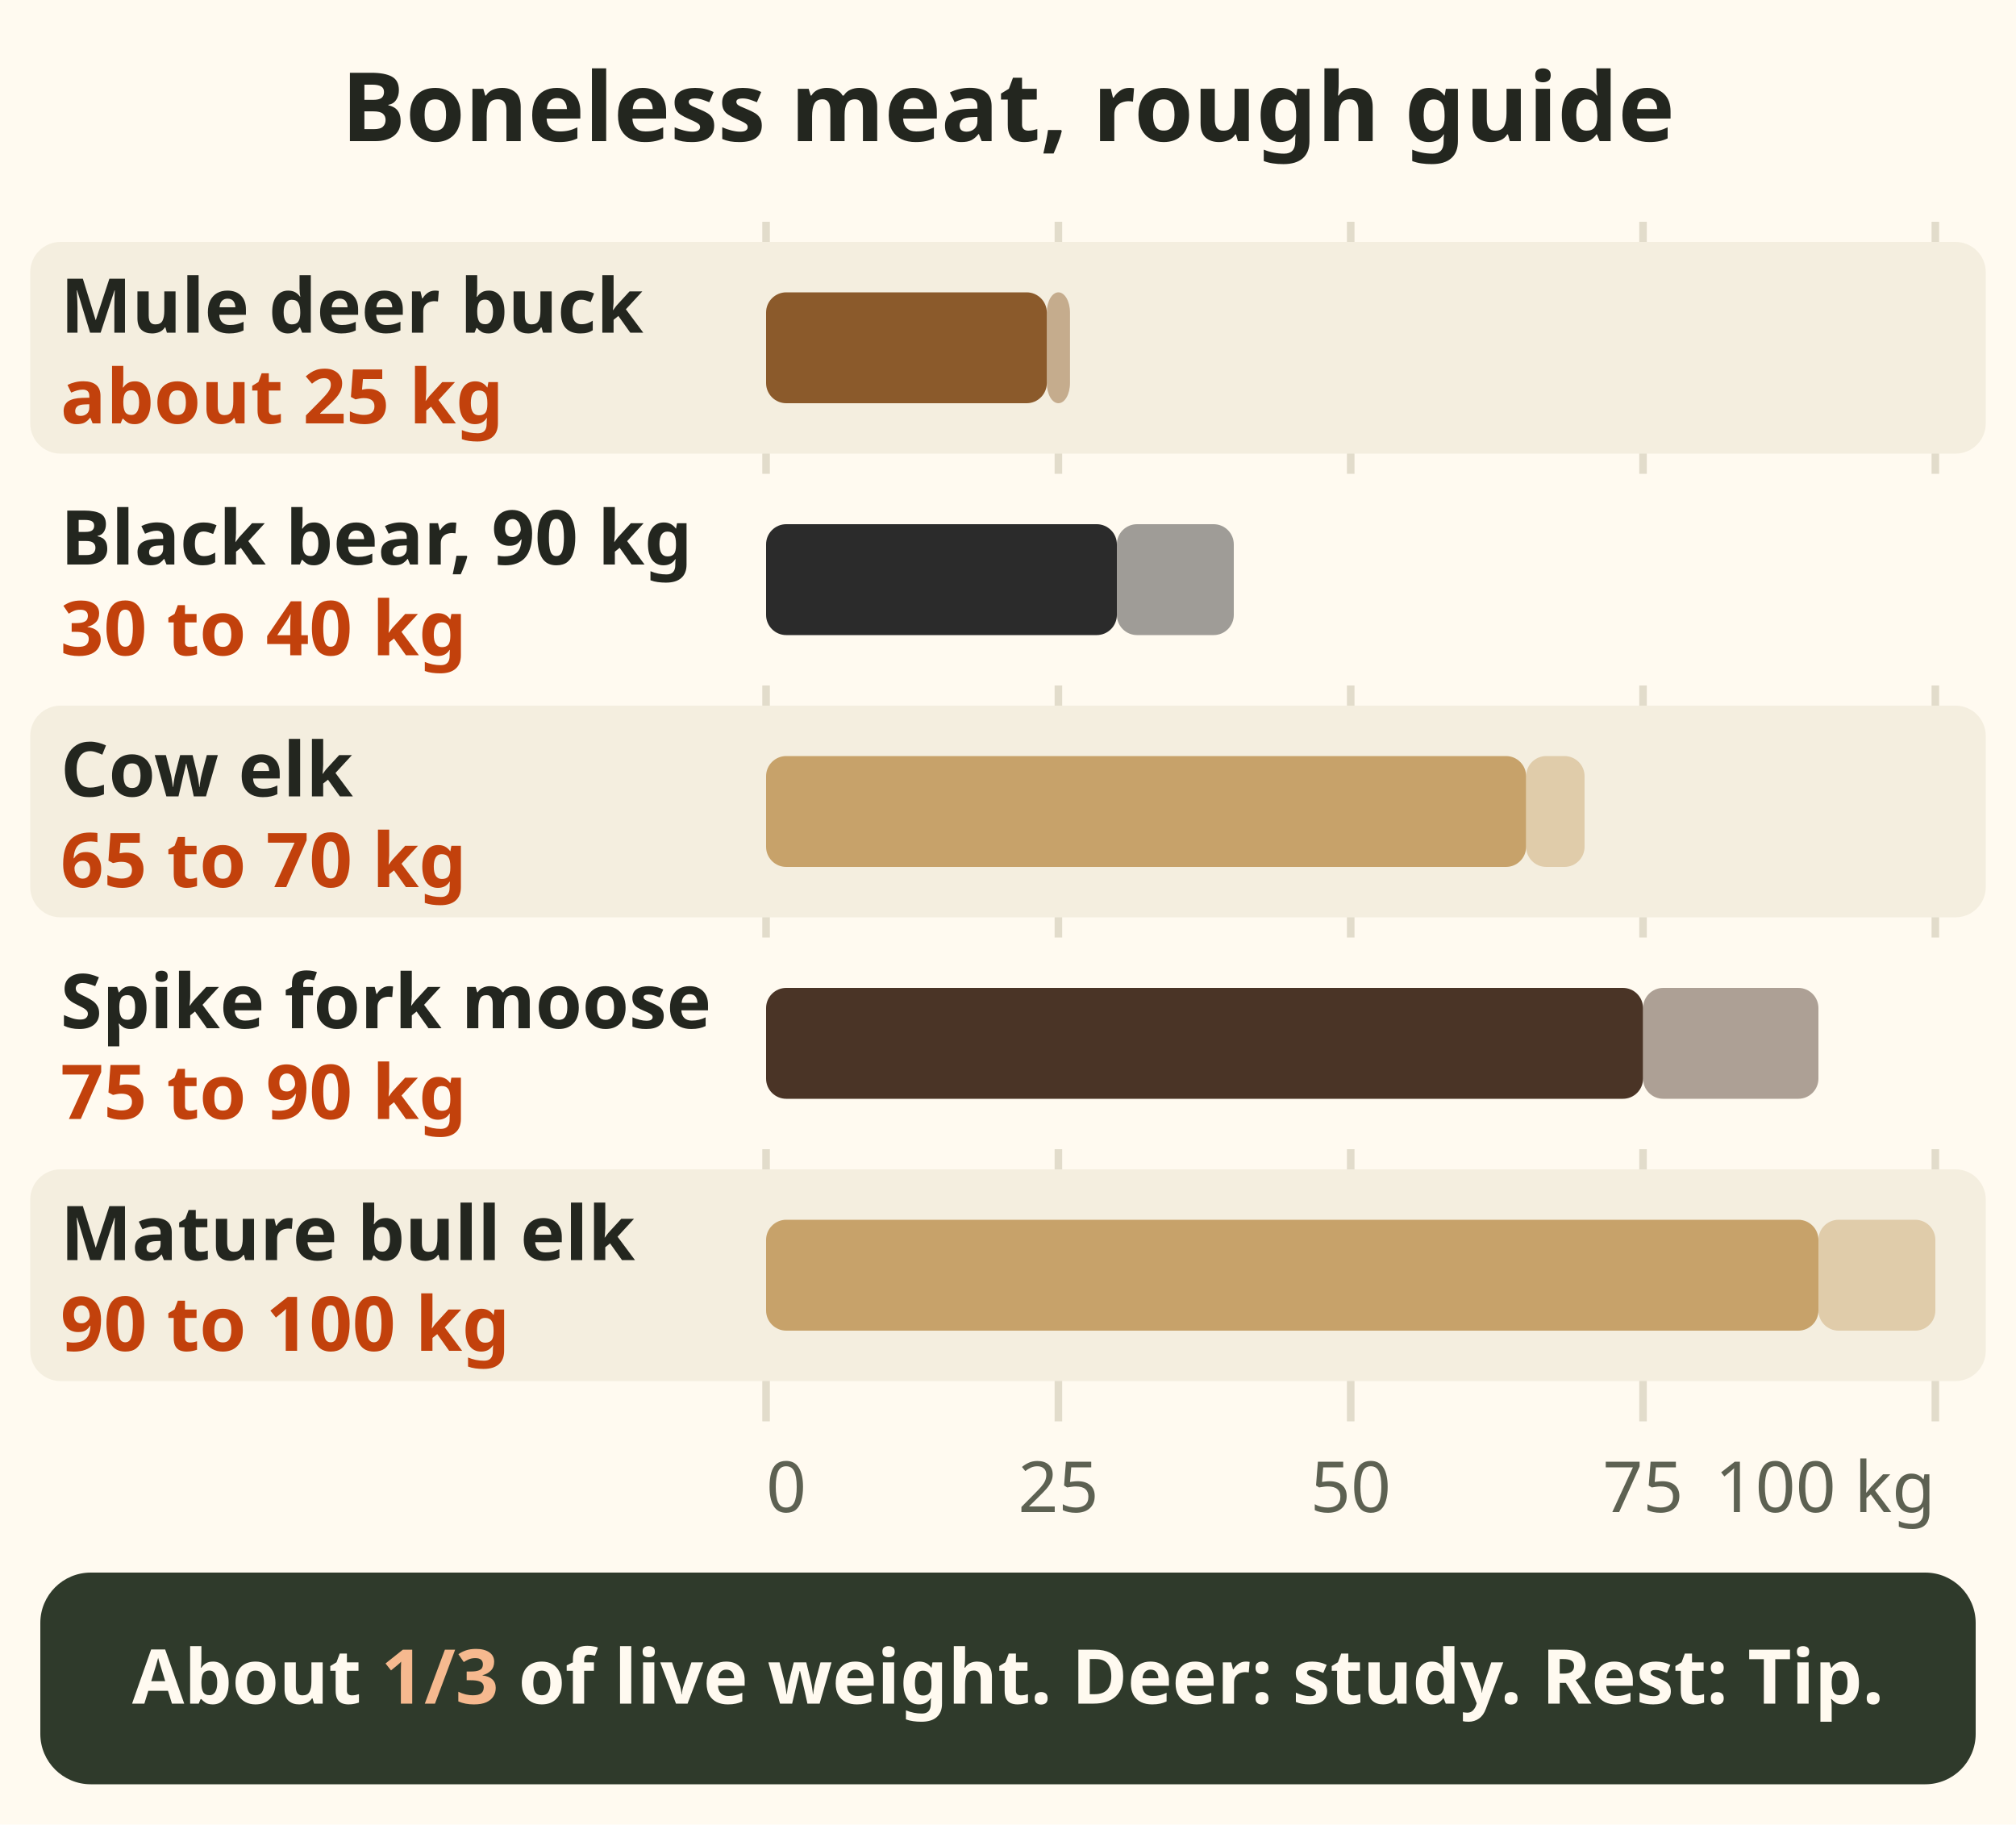
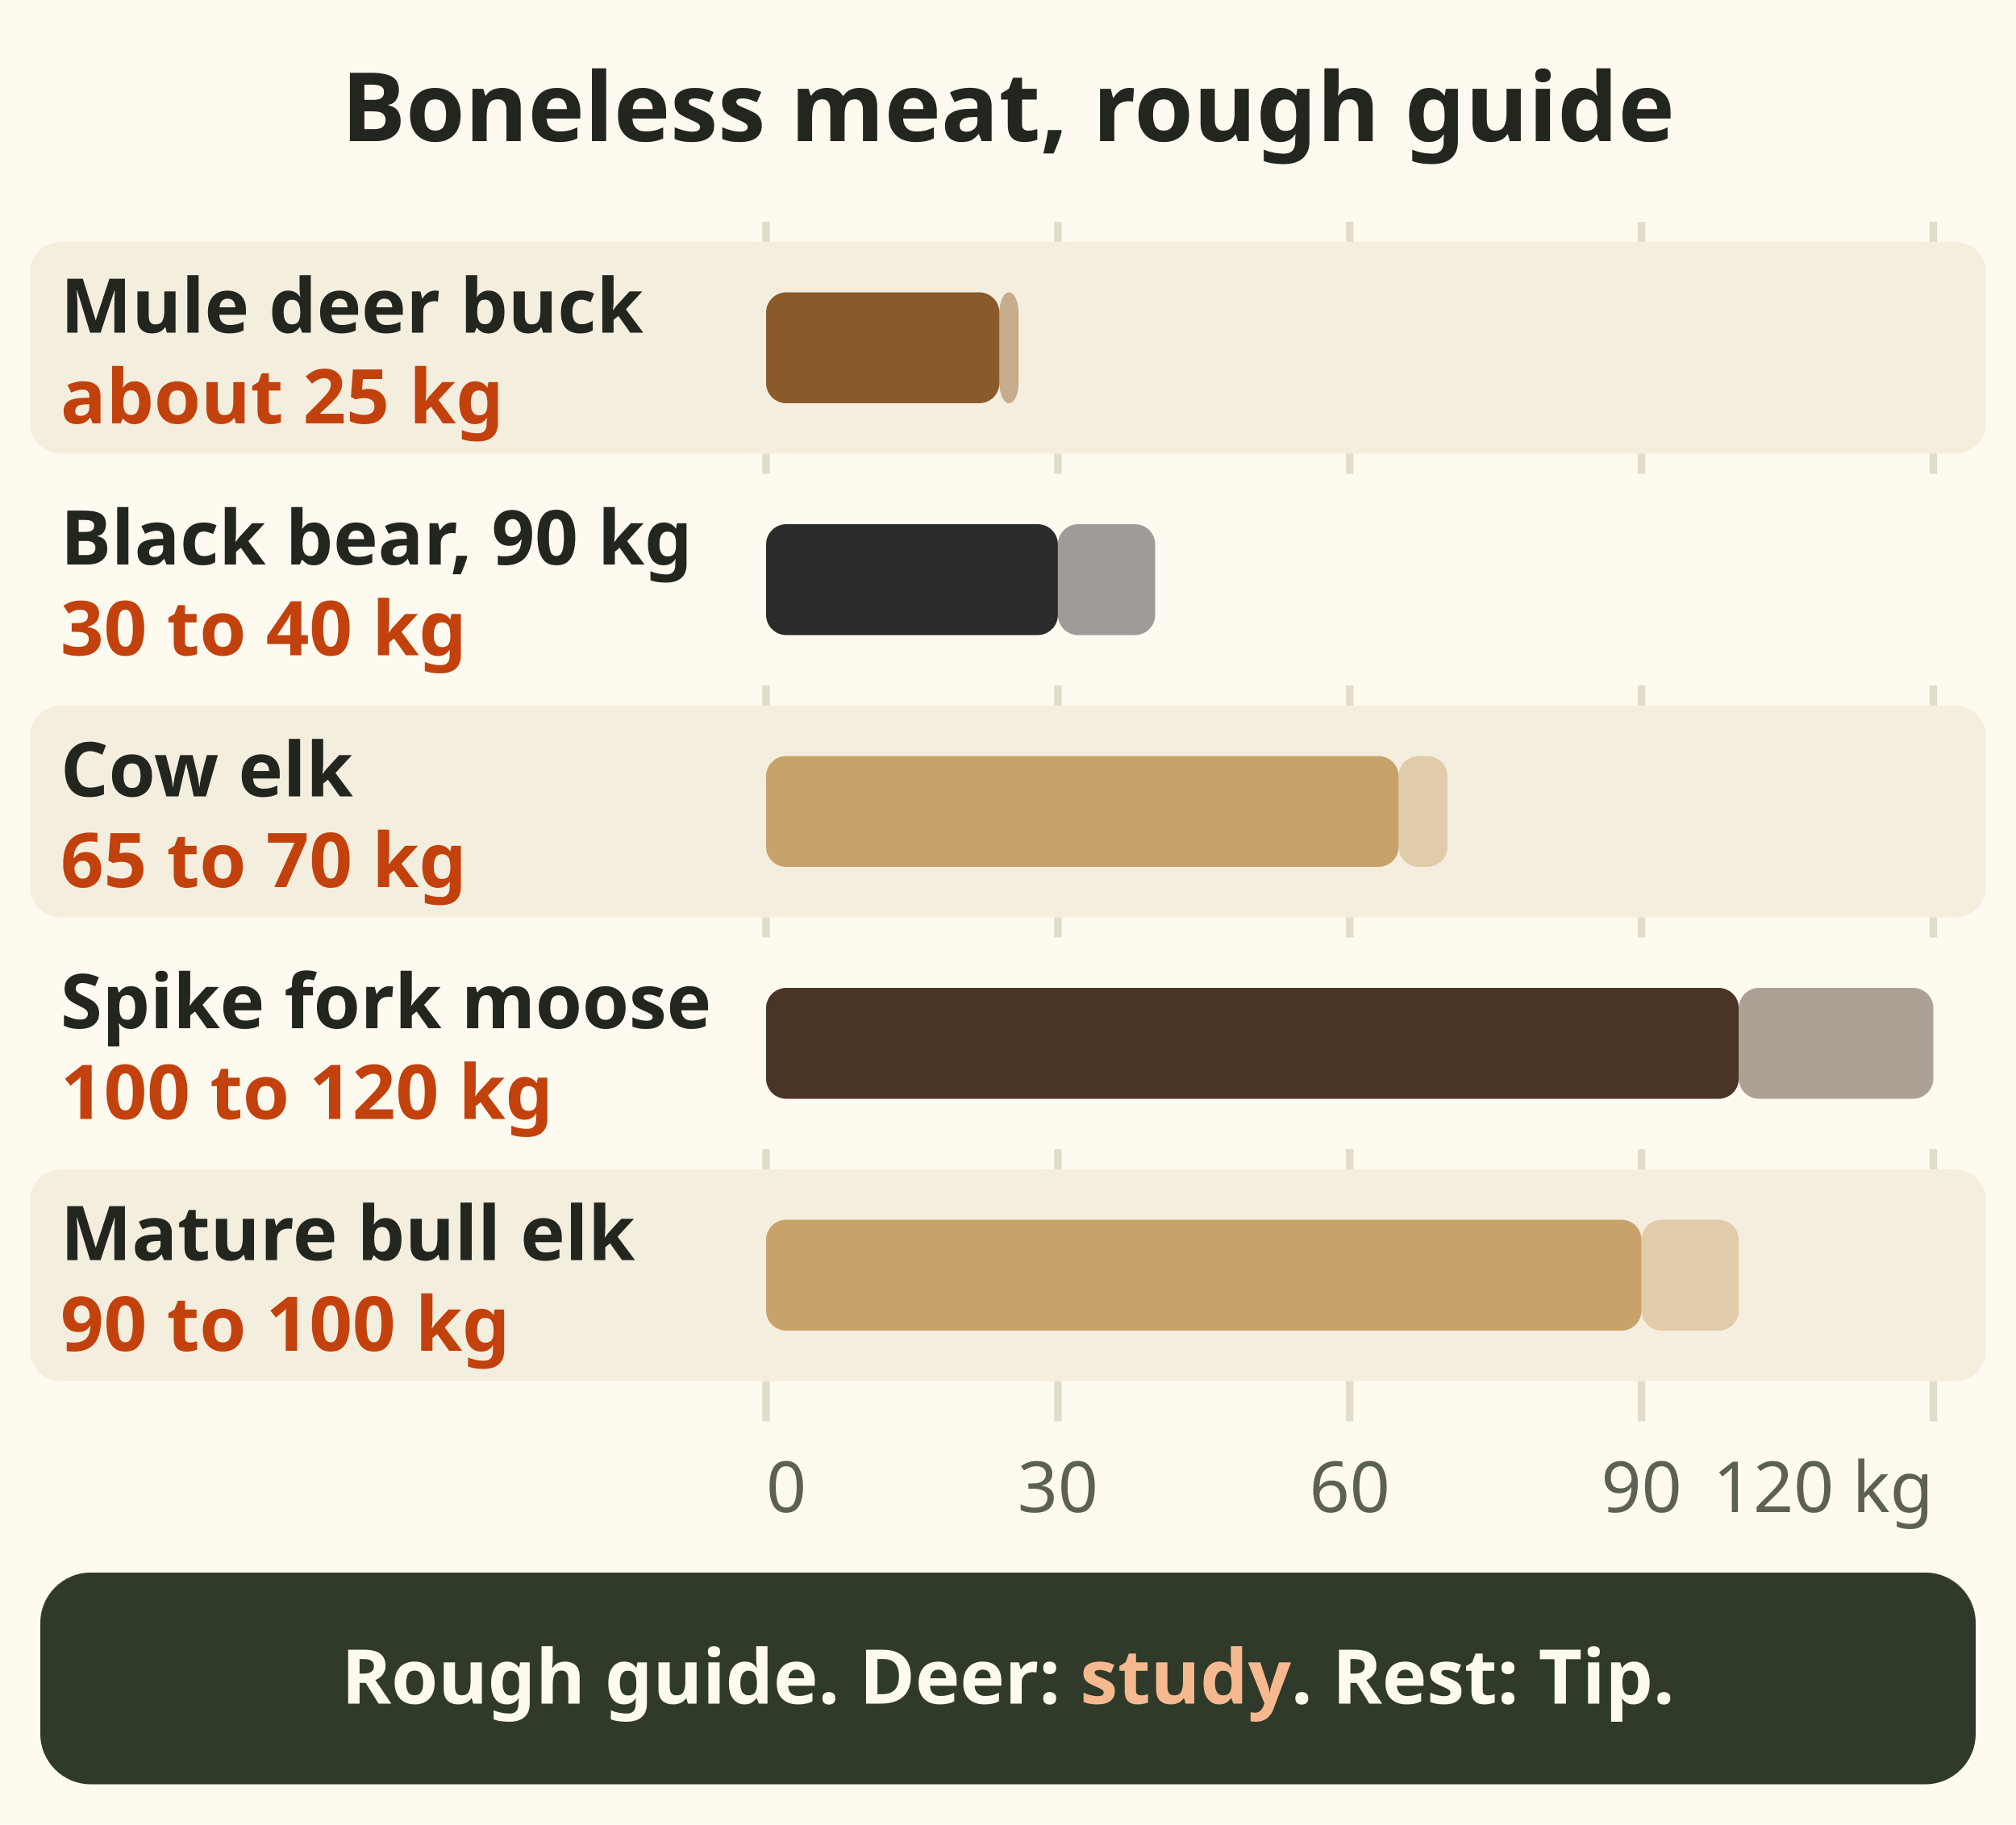
- <svg xmlns="http://www.w3.org/2000/svg" viewBox="0 0 400 362" font-family="sans-serif" role="img" aria-label="Bar chart of boneless meat, a rough guide, in kilograms. Average mule deer buck, Wyoming study: about 25 kilograms. Black bear of 90 kilograms: 30 to 40. Cow elk: 65 to 70. Spike fork bull moose: 75 to 90. Mature bull elk: 90 to 100. Deer figure from a study, 70 percent; the others are rough math, Tip. Rule of thumb: boneless meat is about a third of live weight.">
+ <svg xmlns="http://www.w3.org/2000/svg" viewBox="0 0 400 362" font-family="sans-serif" role="img" aria-label="Bar chart of boneless meat, a rough guide, in kilograms. Average mule deer buck, Wyoming study: about 25 kilograms. Black bear of 90 kilograms: 30 to 40. Cow elk: 65 to 70. Spike fork bull moose: 100 to 120. Mature bull elk: 90 to 100. Deer figure from a study, 70 percent; the others are rough math, Tip. Rule of thumb: boneless meat is about a third of live weight.">
  <rect width="400" height="362" fill="#fffaf0" />
  <text x="200" y="28" font-size="19" font-weight="bold" fill="#23261f" text-anchor="middle">Boneless meat, rough guide</text>
  <line x1="152.0" y1="44" x2="152.0" y2="282" stroke="#e2dccb" stroke-width="1.5" />
  <text x="152.0" y="300" font-size="14" fill="#5d6152" text-anchor="start">0</text>
-   <line x1="210.0" y1="44" x2="210.0" y2="282" stroke="#e2dccb" stroke-width="1.5" />
-   <text x="210.0" y="300" font-size="14" fill="#5d6152" text-anchor="middle">25</text>
-   <line x1="268.0" y1="44" x2="268.0" y2="282" stroke="#e2dccb" stroke-width="1.5" />
-   <text x="268.0" y="300" font-size="14" fill="#5d6152" text-anchor="middle">50</text>
-   <line x1="326.0" y1="44" x2="326.0" y2="282" stroke="#e2dccb" stroke-width="1.5" />
-   <text x="326.0" y="300" font-size="14" fill="#5d6152" text-anchor="middle">75</text>
-   <line x1="384.0" y1="44" x2="384.0" y2="282" stroke="#e2dccb" stroke-width="1.5" />
-   <text x="384.0" y="300" font-size="14" fill="#5d6152" text-anchor="end">100 kg</text>
+   <line x1="209.9" y1="44" x2="209.9" y2="282" stroke="#e2dccb" stroke-width="1.5" />
+   <text x="209.9" y="300" font-size="14" fill="#5d6152" text-anchor="middle">30</text>
+   <line x1="267.8" y1="44" x2="267.8" y2="282" stroke="#e2dccb" stroke-width="1.5" />
+   <text x="267.8" y="300" font-size="14" fill="#5d6152" text-anchor="middle">60</text>
+   <line x1="325.7" y1="44" x2="325.7" y2="282" stroke="#e2dccb" stroke-width="1.5" />
+   <text x="325.7" y="300" font-size="14" fill="#5d6152" text-anchor="middle">90</text>
+   <line x1="383.6" y1="44" x2="383.6" y2="282" stroke="#e2dccb" stroke-width="1.5" />
+   <text x="383.6" y="300" font-size="14" fill="#5d6152" text-anchor="end">120 kg</text>
  <g data-tip="Mule deer buck|Average field dressed buck in a Wyoming study: about 52 kg (114 lb), giving about 25 kg (55 lb) of boneless meat (70%).">
    <rect x="6" y="48" width="388" height="42" rx="6" fill="#f4eedf" />
    <text x="12" y="66" font-size="15" font-weight="bold" fill="#23261f">Mule deer buck</text>
    <text x="12" y="84" font-size="15" font-weight="bold" fill="#c2410c">about 25 kg</text>
-     <rect x="152" y="58" width="55.7" height="22" rx="4" fill="#8b5a2b" />
-     <rect x="207.7" y="58" width="4.6" height="22" rx="4" fill="#8b5a2b" opacity=".45" />
+     <rect x="152.0" y="58" width="46.3" height="22" rx="4" fill="#8b5a2b" />
+     <rect x="198.3" y="58" width="3.8" height="22" rx="4" fill="#8b5a2b" opacity=".45" />
  </g>
  <g data-tip="Black bear|A 90 kg bear gives roughly 30 to 40 kg of boneless meat once the fat is trimmed (assumption, Tip). Cook every cut to 71 °C (160 °F) (80%).">
    <rect x="6" y="94" width="388" height="42" rx="6" fill="#fffaf0" />
    <text x="12" y="112" font-size="15" font-weight="bold" fill="#23261f">Black bear, 90 kg</text>
    <text x="12" y="130" font-size="15" font-weight="bold" fill="#c2410c">30 to 40 kg</text>
-     <rect x="152" y="104" width="69.6" height="22" rx="4" fill="#2b2b2b" />
-     <rect x="221.6" y="104" width="23.2" height="22" rx="4" fill="#2b2b2b" opacity=".45" />
+     <rect x="152.0" y="104" width="57.9" height="22" rx="4" fill="#2b2b2b" />
+     <rect x="209.9" y="104" width="19.3" height="22" rx="4" fill="#2b2b2b" opacity=".45" />
  </g>
  <g data-tip="Cow elk|Cows weigh up to about 225 kg (70%). Rough math from the bull figures gives about 65 to 70 kg boneless (assumption, Tip).">
    <rect x="6" y="140" width="388" height="42" rx="6" fill="#f4eedf" />
    <text x="12" y="158" font-size="15" font-weight="bold" fill="#23261f">Cow elk</text>
    <text x="12" y="176" font-size="15" font-weight="bold" fill="#c2410c">65 to 70 kg</text>
-     <rect x="152" y="150" width="150.8" height="22" rx="4" fill="#c7a26a" />
-     <rect x="302.8" y="150" width="11.6" height="22" rx="4" fill="#c7a26a" opacity=".45" />
+     <rect x="152.0" y="150" width="125.5" height="22" rx="4" fill="#c7a26a" />
+     <rect x="277.5" y="150" width="9.7" height="22" rx="4" fill="#c7a26a" opacity=".45" />
  </g>
-   <g data-tip="Spike fork moose|About 162 kg dressed in a BC Interior study (75%). Boneless meat about 35 to 45% of live weight, so roughly 75 to 90 kg (assumption, Tip).">
+   <g data-tip="Spike fork moose|About 162 kg dressed in a BC Interior study (75%). The carcass is already skinned quarters; boning out keeps about 65 to 75% of it, so roughly 100 to 120 kg (Tip, 60%).">
    <rect x="6" y="186" width="388" height="42" rx="6" fill="#fffaf0" />
    <text x="12" y="204" font-size="15" font-weight="bold" fill="#23261f">Spike fork moose</text>
-     <text x="12" y="222" font-size="15" font-weight="bold" fill="#c2410c">75 to 90 kg</text>
-     <rect x="152" y="196" width="174.0" height="22" rx="4" fill="#4a3426" />
-     <rect x="326.0" y="196" width="34.8" height="22" rx="4" fill="#4a3426" opacity=".45" />
+     <text x="12" y="222" font-size="15" font-weight="bold" fill="#c2410c">100 to 120 kg</text>
+     <rect x="152.0" y="196" width="193.0" height="22" rx="4" fill="#4a3426" />
+     <rect x="345.0" y="196" width="38.6" height="22" rx="4" fill="#4a3426" opacity=".45" />
  </g>
  <g data-tip="Mature bull elk|Bulls range up to about 320 to 340 kg (70%). About 30% of live weight is boneless meat: roughly 90 to 100 kg (assumption, Tip).">
    <rect x="6" y="232" width="388" height="42" rx="6" fill="#f4eedf" />
    <text x="12" y="250" font-size="15" font-weight="bold" fill="#23261f">Mature bull elk</text>
    <text x="12" y="268" font-size="15" font-weight="bold" fill="#c2410c">90 to 100 kg</text>
-     <rect x="152" y="242" width="208.8" height="22" rx="4" fill="#c7a26a" />
-     <rect x="360.8" y="242" width="23.2" height="22" rx="4" fill="#c7a26a" opacity=".45" />
+     <rect x="152.0" y="242" width="173.7" height="22" rx="4" fill="#c7a26a" />
+     <rect x="325.7" y="242" width="19.3" height="22" rx="4" fill="#c7a26a" opacity=".45" />
  </g>
  <g data-tip="Rule of thumb|Boneless meat is about 48% of field dressed weight, or about a third of live weight (70%, deer studies).">
    <rect x="8" y="312" width="384" height="42" rx="10" fill="#2f3a2b" />
-     <text x="200" y="338" font-size="15" font-weight="bold" fill="#fffaf0" text-anchor="middle">About <tspan fill="#f6b98f">1/3</tspan> of live weight. Deer: study. Rest: Tip.</text>
+     <text x="200" y="338" font-size="15" font-weight="bold" fill="#fffaf0" text-anchor="middle">Rough guide. Deer: <tspan fill="#f6b98f">study</tspan>. Rest: Tip.</text>
  </g>
</svg>
